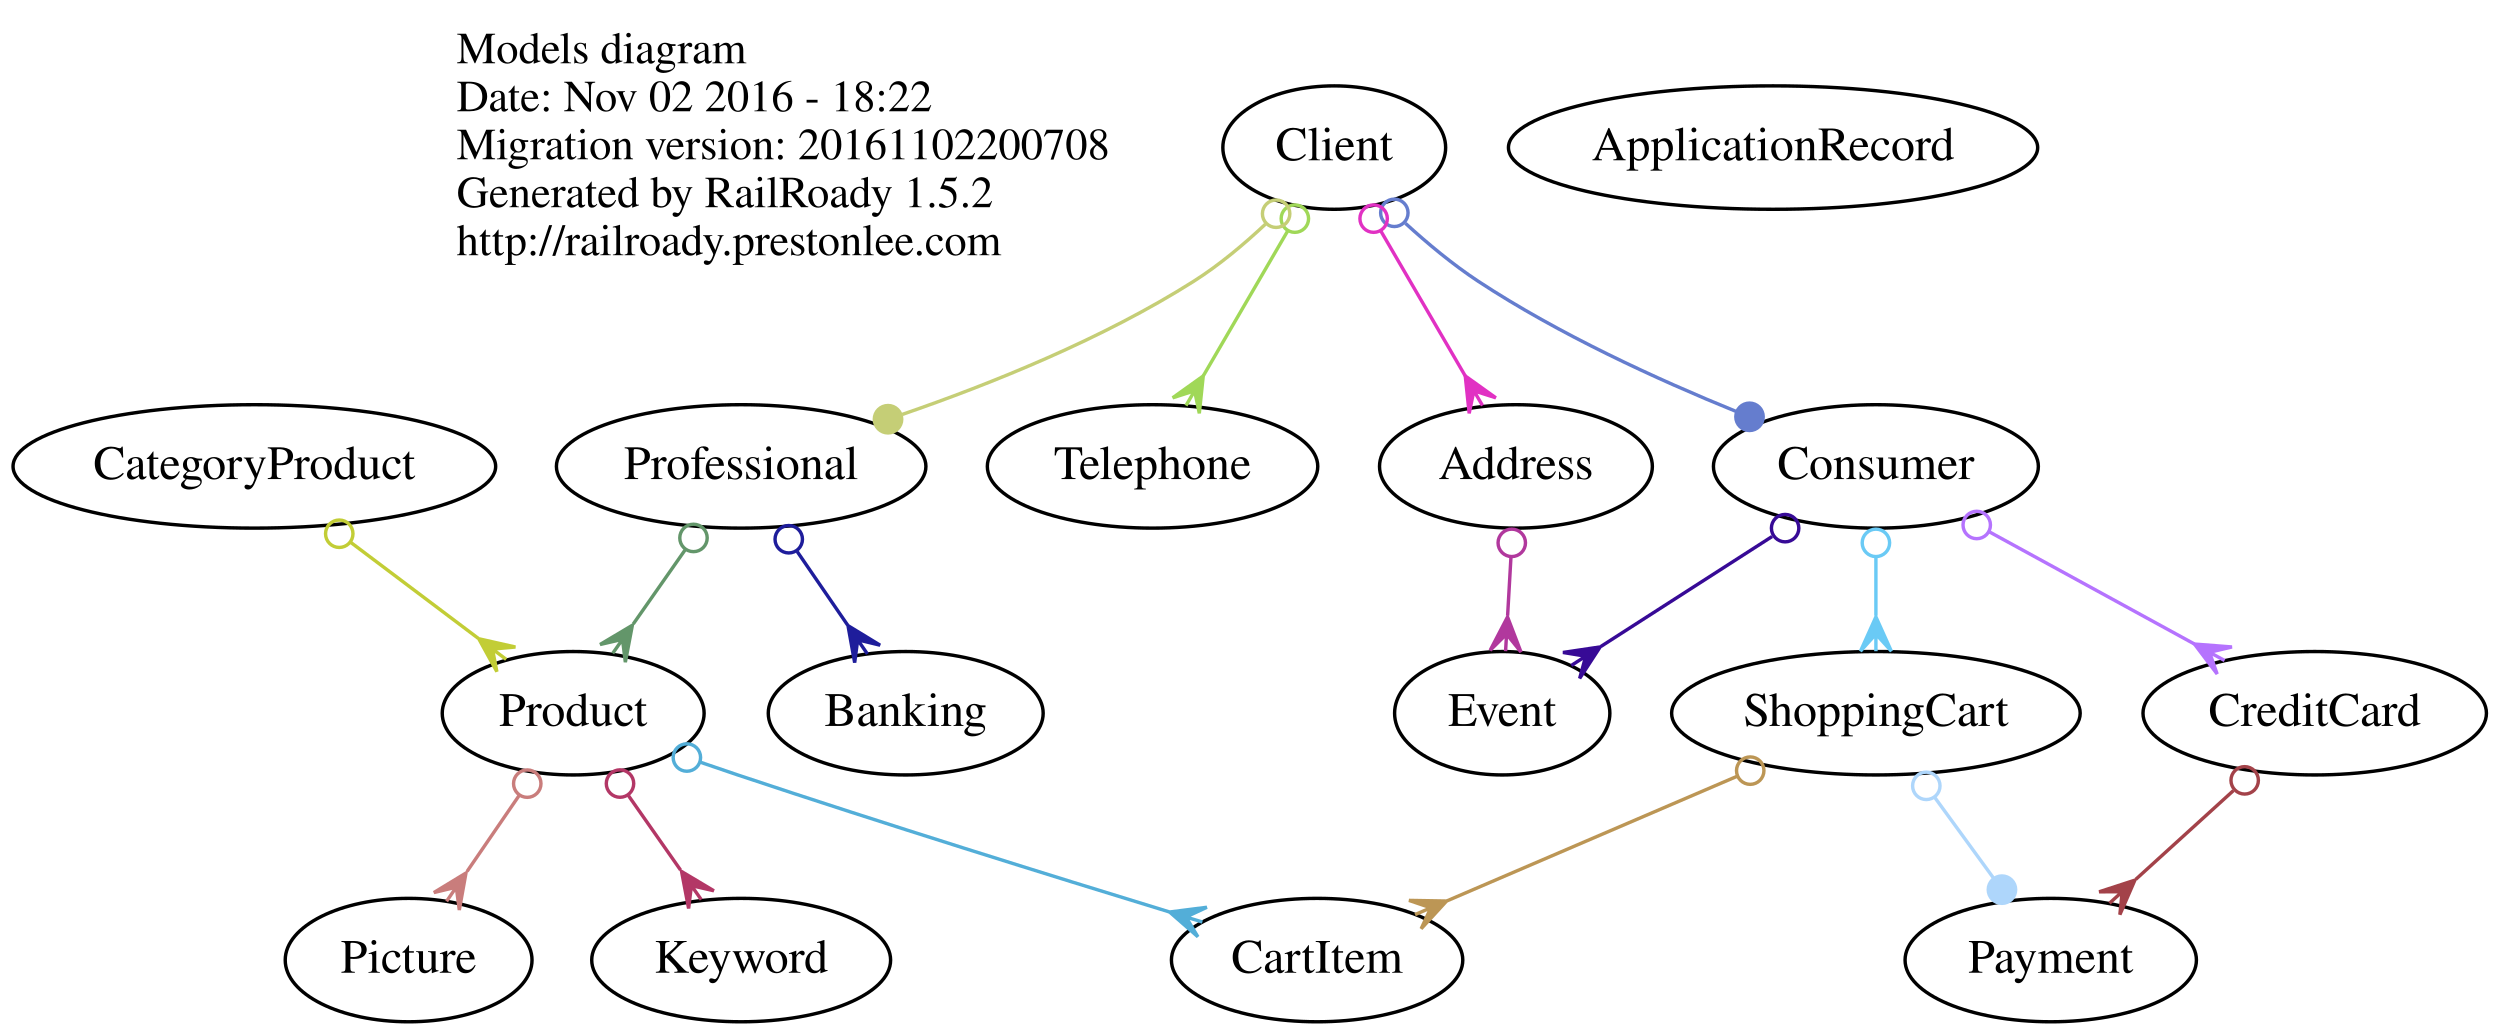
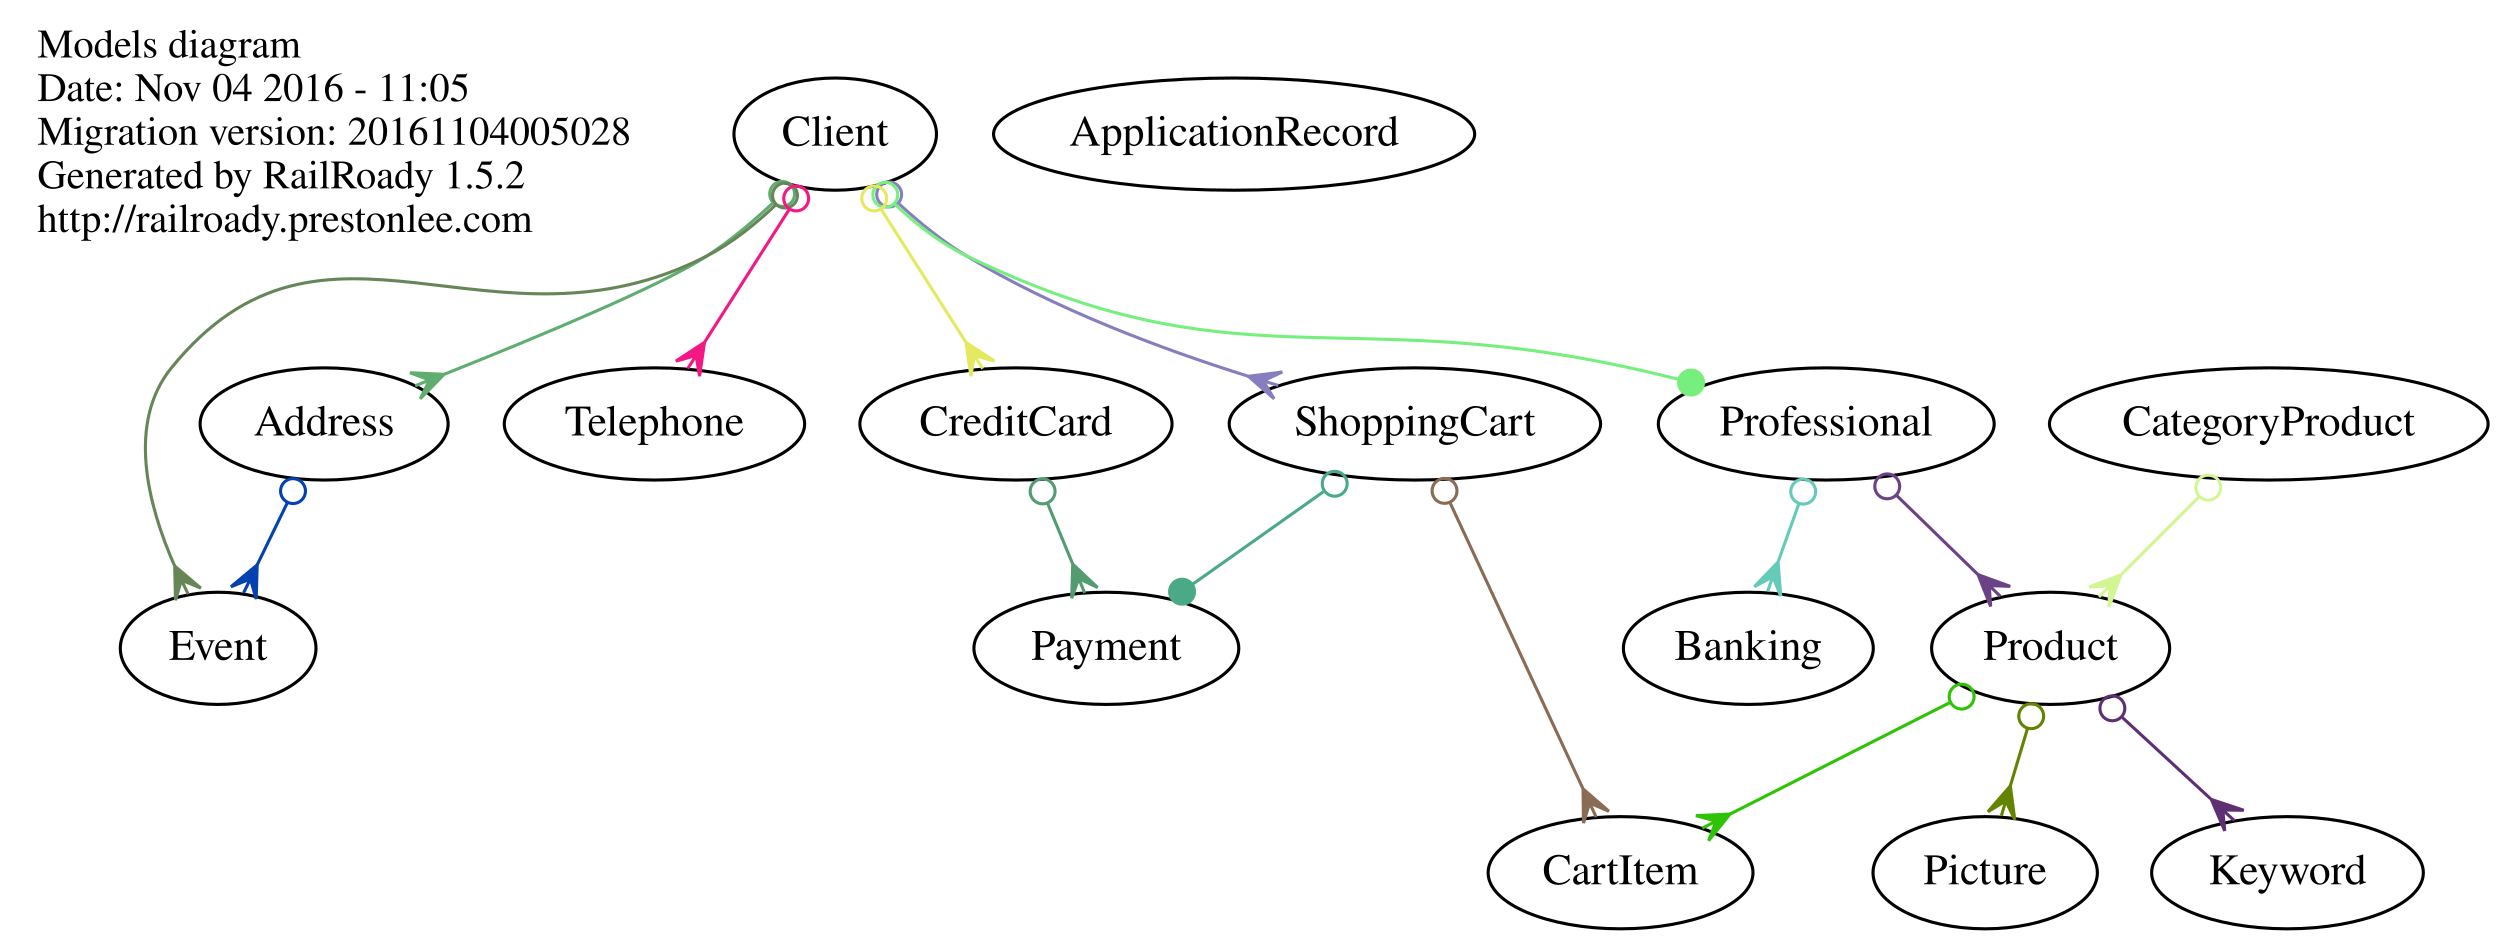
- <svg xmlns="http://www.w3.org/2000/svg" width="729pt" height="302pt" viewBox="0.00 0.00 729.24 302.00">
+ <svg xmlns="http://www.w3.org/2000/svg" width="802pt" height="302pt" viewBox="0.00 0.00 802.19 302.00">
  <g id="graph0" class="graph" transform="scale(1 1) rotate(0) translate(4 298)">
-     <polygon fill="none" stroke="none" points="-4,4 -4,-298 725.239,-298 725.239,4 -4,4" />
+     <polygon fill="none" stroke="none" points="-4,4 -4,-298 798.194,-298 798.194,4 -4,4" />
    <g id="node1" class="node">
-       <text text-anchor="start" x="129.194" y="-279.6" font-family="Times,serif" font-size="13.00">Models diagram</text>
-       <text text-anchor="start" x="129.194" y="-265.6" font-family="Times,serif" font-size="13.00">Date: Nov 02 2016 - 18:22</text>
-       <text text-anchor="start" x="129.194" y="-251.6" font-family="Times,serif" font-size="13.00">Migration version: 20161102200708</text>
-       <text text-anchor="start" x="129.194" y="-237.6" font-family="Times,serif" font-size="13.00">Generated by RailRoady 1.5.2</text>
-       <text text-anchor="start" x="129.194" y="-223.6" font-family="Times,serif" font-size="13.00">http://railroady.prestonlee.com</text>
+       <text text-anchor="start" x="8" y="-279.6" font-family="Times,serif" font-size="13.00">Models diagram</text>
+       <text text-anchor="start" x="8" y="-265.6" font-family="Times,serif" font-size="13.00">Date: Nov 04 2016 - 11:05</text>
+       <text text-anchor="start" x="8" y="-251.6" font-family="Times,serif" font-size="13.00">Migration version: 20161104005028</text>
+       <text text-anchor="start" x="8" y="-237.6" font-family="Times,serif" font-size="13.00">Generated by RailRoady 1.5.2</text>
+       <text text-anchor="start" x="8" y="-223.6" font-family="Times,serif" font-size="13.00">http://railroady.prestonlee.com</text>
    </g>
    <g id="node2" class="node">
-       <ellipse fill="none" stroke="black" cx="543.194" cy="-162" rx="47.392" ry="18" />
-       <text text-anchor="middle" x="543.194" y="-158.3" font-family="Times,serif" font-size="14.00">Consumer</text>
+       <ellipse fill="none" stroke="black" cx="633" cy="-18" rx="35.995" ry="18" />
+       <text text-anchor="middle" x="633" y="-14.3" font-family="Times,serif" font-size="14.00">Picture</text>
+     </g>
+     <g id="node3" class="node">
+       <ellipse fill="none" stroke="black" cx="450" cy="-162" rx="59.59" ry="18" />
+       <text text-anchor="middle" x="450" y="-158.3" font-family="Times,serif" font-size="14.00">ShoppingCart</text>
+     </g>
+     <g id="node6" class="node">
+       <ellipse fill="none" stroke="black" cx="351" cy="-90" rx="42.494" ry="18" />
+       <text text-anchor="middle" x="351" y="-86.3" font-family="Times,serif" font-size="14.00">Payment</text>
+     </g>
+     <g id="edge2" class="edge">
+       <path fill="none" stroke="#4aaa87" d="M420.615,-140.222C407.315,-130.819 391.682,-119.765 378.603,-110.517" />
+       <ellipse fill="none" stroke="#4aaa87" cx="424.269" cy="-142.807" rx="4" ry="4" />
+       <ellipse fill="#4aaa87" stroke="#4aaa87" cx="375.288" cy="-108.173" rx="4" ry="4" />
+     </g>
+     <g id="node15" class="node">
+       <ellipse fill="none" stroke="black" cx="516" cy="-18" rx="42.494" ry="18" />
+       <text text-anchor="middle" x="516" y="-14.3" font-family="Times,serif" font-size="14.00">CartItem</text>
+     </g>
+     <g id="edge1" class="edge">
+       <path fill="none" stroke="#8a6b55" d="M461.361,-136.557C473.216,-111.05 491.735,-71.207 503.869,-45.1" />
+       <ellipse fill="none" stroke="#8a6b55" cx="459.516" cy="-140.526" rx="4" ry="4" />
+       <polygon fill="#8a6b55" stroke="#8a6b55" points="503.965,-44.893 512.261,-37.722 506.072,-40.359 508.18,-35.825 508.18,-35.825 508.18,-35.825 506.072,-40.359 504.099,-33.928 503.965,-44.893 503.965,-44.893" />
    </g>
    <g id="node4" class="node">
-       <ellipse fill="none" stroke="black" cx="543.194" cy="-90" rx="59.59" ry="18" />
-       <text text-anchor="middle" x="543.194" y="-86.3" font-family="Times,serif" font-size="14.00">ShoppingCart</text>
+       <ellipse fill="none" stroke="black" cx="730" cy="-18" rx="43.592" ry="18" />
+       <text text-anchor="middle" x="730" y="-14.3" font-family="Times,serif" font-size="14.00">Keyword</text>
    </g>
-     <g id="edge2" class="edge">
-       <path fill="none" stroke="#6acaf5" d="M543.194,-135.64C543.194,-130.063 543.194,-124.132 543.194,-118.476" />
-       <ellipse fill="none" stroke="#6acaf5" cx="543.194" cy="-139.697" rx="4" ry="4" />
-       <polygon fill="#6acaf5" stroke="#6acaf5" points="543.194,-118.104 547.694,-108.104 543.194,-113.104 543.194,-108.104 543.194,-108.104 543.194,-108.104 543.194,-113.104 538.694,-108.104 543.194,-118.104 543.194,-118.104" />
+     <g id="node5" class="node">
+       <ellipse fill="none" stroke="black" cx="100" cy="-162" rx="39.794" ry="18" />
+       <text text-anchor="middle" x="100" y="-158.3" font-family="Times,serif" font-size="14.00">Address</text>
+     </g>
+     <g id="node9" class="node">
+       <ellipse fill="none" stroke="black" cx="66" cy="-90" rx="31.396" ry="18" />
+       <text text-anchor="middle" x="66" y="-86.3" font-family="Times,serif" font-size="14.00">Event</text>
+     </g>
+     <g id="edge3" class="edge">
+       <path fill="none" stroke="#0441b1" d="M88.204,-136.714C85.089,-130.302 81.717,-123.358 78.563,-116.865" />
+       <ellipse fill="none" stroke="#0441b1" cx="90.022" cy="-140.457" rx="4" ry="4" />
+       <polygon fill="#0441b1" stroke="#0441b1" points="78.524,-116.784 78.202,-105.823 76.339,-112.287 74.155,-107.789 74.155,-107.789 74.155,-107.789 76.339,-112.287 70.107,-109.755 78.524,-116.784 78.524,-116.784" />
+     </g>
+     <g id="node7" class="node">
+       <ellipse fill="none" stroke="black" cx="392" cy="-255" rx="77.187" ry="18" />
+       <text text-anchor="middle" x="392" y="-251.3" font-family="Times,serif" font-size="14.00">ApplicationRecord</text>
+     </g>
+     <g id="node8" class="node">
+       <ellipse fill="none" stroke="black" cx="724" cy="-162" rx="70.388" ry="18" />
+       <text text-anchor="middle" x="724" y="-158.3" font-family="Times,serif" font-size="14.00">CategoryProduct</text>
+     </g>
+     <g id="node16" class="node">
+       <ellipse fill="none" stroke="black" cx="654" cy="-90" rx="38.194" ry="18" />
+       <text text-anchor="middle" x="654" y="-86.3" font-family="Times,serif" font-size="14.00">Product</text>
+     </g>
+     <g id="edge4" class="edge">
+       <path fill="none" stroke="#d3f695" d="M701.495,-138.495C693.665,-130.665 684.874,-121.874 677.004,-114.004" />
+       <ellipse fill="none" stroke="#d3f695" cx="704.583" cy="-141.583" rx="4" ry="4" />
+       <polygon fill="#d3f695" stroke="#d3f695" points="676.582,-113.582 672.693,-103.329 673.046,-110.046 669.511,-106.511 669.511,-106.511 669.511,-106.511 673.046,-110.046 666.329,-109.693 676.582,-113.582 676.582,-113.582" />
    </g>
    <g id="node10" class="node">
-       <ellipse fill="none" stroke="black" cx="434.194" cy="-90" rx="31.396" ry="18" />
-       <text text-anchor="middle" x="434.194" y="-86.3" font-family="Times,serif" font-size="14.00">Event</text>
+       <ellipse fill="none" stroke="black" cx="264" cy="-255" rx="32.494" ry="18" />
+       <text text-anchor="middle" x="264" y="-251.3" font-family="Times,serif" font-size="14.00">Client</text>
    </g>
-     <g id="edge3" class="edge">
-       <path fill="none" stroke="#370a96" d="M512.916,-141.555C497.295,-131.524 478.341,-119.351 462.946,-109.465" />
-       <ellipse fill="none" stroke="#370a96" cx="516.712" cy="-143.993" rx="4" ry="4" />
-       <polygon fill="#370a96" stroke="#370a96" points="462.759,-109.345 456.777,-100.155 458.552,-106.643 454.345,-103.941 454.345,-103.941 454.345,-103.941 458.552,-106.643 451.913,-107.728 462.759,-109.345 462.759,-109.345" />
+     <g id="edge8" class="edge">
+       <path fill="none" stroke="#867ebe" d="M284.525,-232.566C290.989,-226.637 298.428,-220.581 306,-216 334.035,-199.04 368.372,-186.143 396.484,-177.319" />
+       <ellipse fill="none" stroke="#867ebe" cx="281.312" cy="-235.631" rx="4" ry="4" />
+       <polygon fill="#867ebe" stroke="#867ebe" points="396.583,-177.289 407.461,-178.672 401.365,-175.828 406.147,-174.368 406.147,-174.368 406.147,-174.368 401.365,-175.828 404.832,-170.064 396.583,-177.289 396.583,-177.289" />
+     </g>
+     <g id="edge6" class="edge">
+       <path fill="none" stroke="#60ad70" d="M243.873,-232.799C237.56,-226.877 230.32,-220.766 223,-216 208.45,-206.527 169.019,-190.07 138.687,-178.001" />
+       <ellipse fill="none" stroke="#60ad70" cx="246.975" cy="-235.814" rx="4" ry="4" />
+       <polygon fill="#60ad70" stroke="#60ad70" points="138.501,-177.928 130.856,-170.067 133.851,-176.09 129.201,-174.252 129.201,-174.252 129.201,-174.252 133.851,-176.09 127.547,-178.436 138.501,-177.928 138.501,-177.928" />
+     </g>
+     <g id="edge9" class="edge">
+       <path fill="none" stroke="#678658" d="M244.742,-232.143C238.377,-226.093 230.889,-220.076 223,-216 153.613,-180.151 100.245,-240.619 51,-180 36.632,-162.313 43.429,-135.999 51.981,-116.568" />
+       <ellipse fill="none" stroke="#678658" cx="247.884" cy="-235.298" rx="4" ry="4" />
+       <polygon fill="#678658" stroke="#678658" points="52.059,-116.406 60.432,-109.325 54.216,-111.895 56.373,-107.384 56.373,-107.384 56.373,-107.384 54.216,-111.895 52.313,-105.443 52.059,-116.406 52.059,-116.406" />
+     </g>
+     <g id="node11" class="node">
+       <ellipse fill="none" stroke="black" cx="206" cy="-162" rx="48.192" ry="18" />
+       <text text-anchor="middle" x="206" y="-158.3" font-family="Times,serif" font-size="14.00">Telephone</text>
+     </g>
+     <g id="edge5" class="edge">
+       <path fill="none" stroke="#f31883" d="M249.207,-230.791C240.955,-217.843 230.664,-201.697 222.196,-188.411" />
+       <ellipse fill="none" stroke="#f31883" cx="251.481" cy="-234.358" rx="4" ry="4" />
+       <polygon fill="#f31883" stroke="#f31883" points="222.047,-188.177 220.467,-177.325 219.359,-183.96 216.672,-179.744 216.672,-179.744 216.672,-179.744 219.359,-183.96 212.877,-182.162 222.047,-188.177 222.047,-188.177" />
+     </g>
+     <g id="node12" class="node">
+       <ellipse fill="none" stroke="black" cx="582" cy="-162" rx="53.891" ry="18" />
+       <text text-anchor="middle" x="582" y="-158.3" font-family="Times,serif" font-size="14.00">Professional</text>
+     </g>
+     <g id="edge10" class="edge">
+       <path fill="none" stroke="#77ef7f" d="M282.98,-232.638C289.654,-226.351 297.6,-220.073 306,-216 392.391,-174.115 425.211,-200.53 519,-180 524.011,-178.903 529.221,-177.662 534.401,-176.363" />
+       <ellipse fill="none" stroke="#77ef7f" cx="280.07" cy="-235.532" rx="4" ry="4" />
+       <ellipse fill="#77ef7f" stroke="#77ef7f" cx="538.612" cy="-175.281" rx="4" ry="4" />
+     </g>
+     <g id="node13" class="node">
+       <ellipse fill="none" stroke="black" cx="322" cy="-162" rx="50.091" ry="18" />
+       <text text-anchor="middle" x="322" y="-158.3" font-family="Times,serif" font-size="14.00">CreditCard</text>
+     </g>
+     <g id="edge7" class="edge">
+       <path fill="none" stroke="#e4e960" d="M278.793,-230.791C287.045,-217.843 297.336,-201.697 305.804,-188.411" />
+       <ellipse fill="none" stroke="#e4e960" cx="276.519" cy="-234.358" rx="4" ry="4" />
+       <polygon fill="#e4e960" stroke="#e4e960" points="305.953,-188.177 315.123,-182.162 308.641,-183.96 311.328,-179.744 311.328,-179.744 311.328,-179.744 308.641,-183.96 307.533,-177.325 305.953,-188.177 305.953,-188.177" />
    </g>
    <g id="node14" class="node">
-       <ellipse fill="none" stroke="black" cx="671.194" cy="-90" rx="50.091" ry="18" />
-       <text text-anchor="middle" x="671.194" y="-86.3" font-family="Times,serif" font-size="14.00">CreditCard</text>
-     </g>
-     <g id="edge1" class="edge">
-       <path fill="none" stroke="#b573fe" d="M576.372,-142.856C594.709,-132.827 617.482,-120.374 636.114,-110.184" />
-       <ellipse fill="none" stroke="#b573fe" cx="572.606" cy="-144.915" rx="4" ry="4" />
-       <polygon fill="#b573fe" stroke="#b573fe" points="636.117,-110.183 647.049,-109.333 640.503,-107.784 644.89,-105.385 644.89,-105.385 644.89,-105.385 640.503,-107.784 642.731,-101.437 636.117,-110.183 636.117,-110.183" />
-     </g>
-     <g id="node3" class="node">
-       <ellipse fill="none" stroke="black" cx="115.194" cy="-18" rx="35.995" ry="18" />
-       <text text-anchor="middle" x="115.194" y="-14.3" font-family="Times,serif" font-size="14.00">Picture</text>
-     </g>
-     <g id="node7" class="node">
-       <ellipse fill="none" stroke="black" cx="594.194" cy="-18" rx="42.494" ry="18" />
-       <text text-anchor="middle" x="594.194" y="-14.3" font-family="Times,serif" font-size="14.00">Payment</text>
-     </g>
-     <g id="edge5" class="edge">
-       <path fill="none" stroke="#aed6fb" d="M560.343,-65.462C565.868,-57.878 571.982,-49.487 577.476,-41.946" />
-       <ellipse fill="none" stroke="#aed6fb" cx="557.895" cy="-68.822" rx="4" ry="4" />
-       <ellipse fill="#aed6fb" stroke="#aed6fb" cx="579.958" cy="-38.54" rx="4" ry="4" />
-     </g>
-     <g id="node16" class="node">
-       <ellipse fill="none" stroke="black" cx="380.194" cy="-18" rx="42.494" ry="18" />
-       <text text-anchor="middle" x="380.194" y="-14.3" font-family="Times,serif" font-size="14.00">CartItem</text>
-     </g>
-     <g id="edge4" class="edge">
-       <path fill="none" stroke="#bc9655" d="M502.624,-71.578C476.737,-60.46 443.409,-46.148 418.064,-35.263" />
-       <ellipse fill="none" stroke="#bc9655" cx="506.533" cy="-73.256" rx="4" ry="4" />
-       <polygon fill="#bc9655" stroke="#bc9655" points="417.961,-35.219 410.548,-27.138 413.367,-33.246 408.773,-31.273 408.773,-31.273 408.773,-31.273 413.367,-33.246 406.997,-35.408 417.961,-35.219 417.961,-35.219" />
-     </g>
-     <g id="node5" class="node">
-       <ellipse fill="none" stroke="black" cx="212.194" cy="-18" rx="43.592" ry="18" />
-       <text text-anchor="middle" x="212.194" y="-14.3" font-family="Times,serif" font-size="14.00">Keyword</text>
-     </g>
-     <g id="node6" class="node">
-       <ellipse fill="none" stroke="black" cx="438.194" cy="-162" rx="39.794" ry="18" />
-       <text text-anchor="middle" x="438.194" y="-158.3" font-family="Times,serif" font-size="14.00">Address</text>
-     </g>
-     <g id="edge6" class="edge">
-       <path fill="none" stroke="#b1389d" d="M436.745,-135.64C436.426,-130.063 436.087,-124.132 435.764,-118.476" />
-       <ellipse fill="none" stroke="#b1389d" cx="436.977" cy="-139.703" rx="4" ry="4" />
-       <polygon fill="#b1389d" stroke="#b1389d" points="435.742,-118.088 439.664,-107.848 435.456,-113.096 435.171,-108.104 435.171,-108.104 435.171,-108.104 435.456,-113.096 430.678,-108.361 435.742,-118.088 435.742,-118.088" />
-     </g>
-     <g id="node8" class="node">
-       <ellipse fill="none" stroke="black" cx="513.194" cy="-255" rx="77.187" ry="18" />
-       <text text-anchor="middle" x="513.194" y="-251.3" font-family="Times,serif" font-size="14.00">ApplicationRecord</text>
-     </g>
-     <g id="node9" class="node">
-       <ellipse fill="none" stroke="black" cx="70.194" cy="-162" rx="70.388" ry="18" />
-       <text text-anchor="middle" x="70.194" y="-158.3" font-family="Times,serif" font-size="14.00">CategoryProduct</text>
-     </g>
-     <g id="node17" class="node">
-       <ellipse fill="none" stroke="black" cx="163.194" cy="-90" rx="38.194" ry="18" />
-       <text text-anchor="middle" x="163.194" y="-86.3" font-family="Times,serif" font-size="14.00">Product</text>
-     </g>
-     <g id="edge7" class="edge">
-       <path fill="none" stroke="#c2cd36" d="M98.264,-139.872C110.053,-130.998 123.728,-120.705 135.479,-111.86" />
-       <ellipse fill="none" stroke="#c2cd36" cx="94.96" cy="-142.359" rx="4" ry="4" />
-       <polygon fill="#c2cd36" stroke="#c2cd36" points="135.652,-111.731 146.347,-109.312 139.646,-108.724 143.641,-105.717 143.641,-105.717 143.641,-105.717 139.646,-108.724 140.935,-102.122 135.652,-111.731 135.652,-111.731" />
-     </g>
-     <g id="node11" class="node">
-       <ellipse fill="none" stroke="black" cx="385.194" cy="-255" rx="32.494" ry="18" />
-       <text text-anchor="middle" x="385.194" y="-251.3" font-family="Times,serif" font-size="14.00">Client</text>
-     </g>
-     <g id="edge10" class="edge">
-       <path fill="none" stroke="#657dce" d="M405.945,-232.924C412.415,-227.006 419.801,-220.865 427.194,-216 450.708,-200.527 479.474,-187.351 502.478,-178.007" />
-       <ellipse fill="none" stroke="#657dce" cx="402.723" cy="-235.967" rx="4" ry="4" />
-       <ellipse fill="#657dce" stroke="#657dce" cx="506.327" cy="-176.471" rx="4" ry="4" />
-     </g>
-     <g id="edge9" class="edge">
-       <path fill="none" stroke="#e131c3" d="M398.711,-230.791C406.252,-217.843 415.656,-201.697 423.394,-188.411" />
-       <ellipse fill="none" stroke="#e131c3" cx="396.682" cy="-234.275" rx="4" ry="4" />
-       <polygon fill="#e131c3" stroke="#e131c3" points="423.409,-188.385 432.33,-182.009 425.925,-184.064 428.442,-179.744 428.442,-179.744 428.442,-179.744 425.925,-184.064 424.553,-177.479 423.409,-188.385 423.409,-188.385" />
-     </g>
-     <g id="node12" class="node">
-       <ellipse fill="none" stroke="black" cx="332.194" cy="-162" rx="48.192" ry="18" />
-       <text text-anchor="middle" x="332.194" y="-158.3" font-family="Times,serif" font-size="14.00">Telephone</text>
-     </g>
-     <g id="edge8" class="edge">
-       <path fill="none" stroke="#a0d858" d="M371.676,-230.791C364.135,-217.843 354.732,-201.697 346.993,-188.411" />
-       <ellipse fill="none" stroke="#a0d858" cx="373.705" cy="-234.275" rx="4" ry="4" />
-       <polygon fill="#a0d858" stroke="#a0d858" points="346.979,-188.385 345.834,-177.479 344.462,-184.064 341.946,-179.744 341.946,-179.744 341.946,-179.744 344.462,-184.064 338.057,-182.009 346.979,-188.385 346.979,-188.385" />
-     </g>
-     <g id="node13" class="node">
-       <ellipse fill="none" stroke="black" cx="212.194" cy="-162" rx="53.891" ry="18" />
-       <text text-anchor="middle" x="212.194" y="-158.3" font-family="Times,serif" font-size="14.00">Professional</text>
+       <ellipse fill="none" stroke="black" cx="557" cy="-90" rx="40.094" ry="18" />
+       <text text-anchor="middle" x="557" y="-86.3" font-family="Times,serif" font-size="14.00">Banking</text>
    </g>
    <g id="edge11" class="edge">
-       <path fill="none" stroke="#c5ce76" d="M365.141,-232.683C358.831,-226.758 351.573,-220.674 344.194,-216 317.82,-199.294 285.303,-186.163 259.143,-177.15" />
-       <ellipse fill="none" stroke="#c5ce76" cx="368.24" cy="-235.705" rx="4" ry="4" />
-       <ellipse fill="#c5ce76" stroke="#c5ce76" cx="255.032" cy="-175.764" rx="4" ry="4" />
-     </g>
-     <g id="node15" class="node">
-       <ellipse fill="none" stroke="black" cx="260.194" cy="-90" rx="40.094" ry="18" />
-       <text text-anchor="middle" x="260.194" y="-86.3" font-family="Times,serif" font-size="14.00">Banking</text>
+       <path fill="none" stroke="#65cab7" d="M573.167,-136.267C571.05,-130.34 568.779,-123.981 566.628,-117.959" />
+       <ellipse fill="none" stroke="#65cab7" cx="574.603" cy="-140.288" rx="4" ry="4" />
+       <polygon fill="#65cab7" stroke="#65cab7" points="566.533,-117.693 567.408,-106.762 564.851,-112.984 563.17,-108.275 563.17,-108.275 563.17,-108.275 564.851,-112.984 558.932,-109.789 566.533,-117.693 566.533,-117.693" />
    </g>
    <g id="edge12" class="edge">
-       <path fill="none" stroke="#1e1d9b" d="M228.53,-137.176C233.273,-130.26 238.461,-122.693 243.241,-115.723" />
-       <ellipse fill="none" stroke="#1e1d9b" cx="226.075" cy="-140.756" rx="4" ry="4" />
-       <polygon fill="#1e1d9b" stroke="#1e1d9b" points="243.357,-115.554 252.723,-109.852 246.184,-111.431 249.012,-107.307 249.012,-107.307 249.012,-107.307 246.184,-111.431 245.301,-104.762 243.357,-115.554 243.357,-115.554" />
+       <path fill="none" stroke="#6c4286" d="M604.487,-139.138C612.775,-131.08 622.181,-121.935 630.552,-113.797" />
+       <ellipse fill="none" stroke="#6c4286" cx="601.567" cy="-141.976" rx="4" ry="4" />
+       <polygon fill="#6c4286" stroke="#6c4286" points="630.717,-113.637 641.023,-109.892 634.302,-110.151 637.887,-106.666 637.887,-106.666 637.887,-106.666 634.302,-110.151 634.75,-103.439 630.717,-113.637 630.717,-113.637" />
    </g>
    <g id="edge13" class="edge">
-       <path fill="none" stroke="#63966a" d="M195.962,-137.812C191.075,-130.831 185.691,-123.138 180.723,-116.042" />
-       <ellipse fill="none" stroke="#63966a" cx="198.288" cy="-141.134" rx="4" ry="4" />
-       <polygon fill="#63966a" stroke="#63966a" points="180.457,-115.662 178.409,-104.889 177.59,-111.566 174.723,-107.47 174.723,-107.47 174.723,-107.47 177.59,-111.566 171.036,-110.051 180.457,-115.662 180.457,-115.662" />
+       <path fill="none" stroke="#539b71" d="M332.179,-136.431C334.754,-130.214 337.53,-123.514 340.138,-117.22" />
+       <ellipse fill="none" stroke="#539b71" cx="330.551" cy="-140.36" rx="4" ry="4" />
+       <polygon fill="#539b71" stroke="#539b71" points="340.217,-117.028 348.202,-109.511 342.131,-112.408 344.045,-107.789 344.045,-107.789 344.045,-107.789 342.131,-112.408 339.887,-106.067 340.217,-117.028 340.217,-117.028" />
+     </g>
+     <g id="edge15" class="edge">
+       <path fill="none" stroke="#638303" d="M646.58,-64.267C644.802,-58.34 642.894,-51.981 641.088,-45.959" />
+       <ellipse fill="none" stroke="#638303" cx="647.767" cy="-68.224" rx="4" ry="4" />
+       <polygon fill="#638303" stroke="#638303" points="641.056,-45.854 642.493,-34.982 639.619,-41.064 638.183,-36.275 638.183,-36.275 638.183,-36.275 639.619,-41.064 633.872,-37.568 641.056,-45.854 641.056,-45.854" />
    </g>
    <g id="edge14" class="edge">
-       <path fill="none" stroke="#a34249" d="M647.485,-67.446C638.448,-59.231 628.129,-49.85 618.993,-41.545" />
-       <ellipse fill="none" stroke="#a34249" cx="650.762" cy="-70.425" rx="4" ry="4" />
-       <polygon fill="#a34249" stroke="#a34249" points="618.731,-41.307 614.359,-31.25 615.032,-37.944 611.332,-34.58 611.332,-34.58 611.332,-34.58 615.032,-37.944 608.305,-37.91 618.731,-41.307 618.731,-41.307" />
+       <path fill="none" stroke="#5e2f73" d="M677.024,-67.794C685.957,-59.566 696.205,-50.127 705.292,-41.757" />
+       <ellipse fill="none" stroke="#5e2f73" cx="673.809" cy="-70.755" rx="4" ry="4" />
+       <polygon fill="#5e2f73" stroke="#5e2f73" points="705.562,-41.509 715.966,-38.044 709.24,-38.121 712.917,-34.734 712.917,-34.734 712.917,-34.734 709.24,-38.121 709.869,-31.424 705.562,-41.509 705.562,-41.509" />
    </g>
    <g id="edge16" class="edge">
-       <path fill="none" stroke="#c97d7c" d="M147.464,-66.061C142.592,-58.955 137.201,-51.093 132.243,-43.863" />
-       <ellipse fill="none" stroke="#c97d7c" cx="149.799" cy="-69.466" rx="4" ry="4" />
-       <polygon fill="#c97d7c" stroke="#c97d7c" points="131.922,-43.395 129.977,-32.602 129.094,-39.271 126.266,-35.147 126.266,-35.147 126.266,-35.147 129.094,-39.271 122.555,-37.692 131.922,-43.395 131.922,-43.395" />
-     </g>
-     <g id="edge15" class="edge">
-       <path fill="none" stroke="#b33766" d="M179.181,-66.161C184.079,-59.164 189.496,-51.425 194.501,-44.276" />
-       <ellipse fill="none" stroke="#b33766" cx="176.852" cy="-69.488" rx="4" ry="4" />
-       <polygon fill="#b33766" stroke="#b33766" points="194.816,-43.826 204.237,-38.214 197.683,-39.73 200.55,-35.633 200.55,-35.633 200.55,-35.633 197.683,-39.73 196.864,-33.053 194.816,-43.826 194.816,-43.826" />
-     </g>
-     <g id="edge17" class="edge">
-       <path fill="none" stroke="#53aed8" d="M200.162,-75.755C203.883,-74.468 207.609,-73.197 211.194,-72 253.802,-57.779 302.812,-42.53 337.044,-32.057" />
-       <ellipse fill="none" stroke="#53aed8" cx="196.358" cy="-77.083" rx="4" ry="4" />
-       <polygon fill="#53aed8" stroke="#53aed8" points="337.165,-32.02 348.043,-33.405 341.947,-30.561 346.729,-29.101 346.729,-29.101 346.729,-29.101 341.947,-30.561 345.415,-24.797 337.165,-32.02 337.165,-32.02" />
+       <path fill="none" stroke="#2ec305" d="M621.791,-72.662C600.607,-61.917 572.884,-47.854 551.133,-36.821" />
+       <ellipse fill="none" stroke="#2ec305" cx="625.442" cy="-74.514" rx="4" ry="4" />
+       <polygon fill="#2ec305" stroke="#2ec305" points="551.131,-36.82 544.249,-28.283 546.672,-34.558 542.213,-32.296 542.213,-32.296 542.213,-32.296 546.672,-34.558 540.177,-36.31 551.131,-36.82 551.131,-36.82" />
    </g>
  </g>
</svg>
